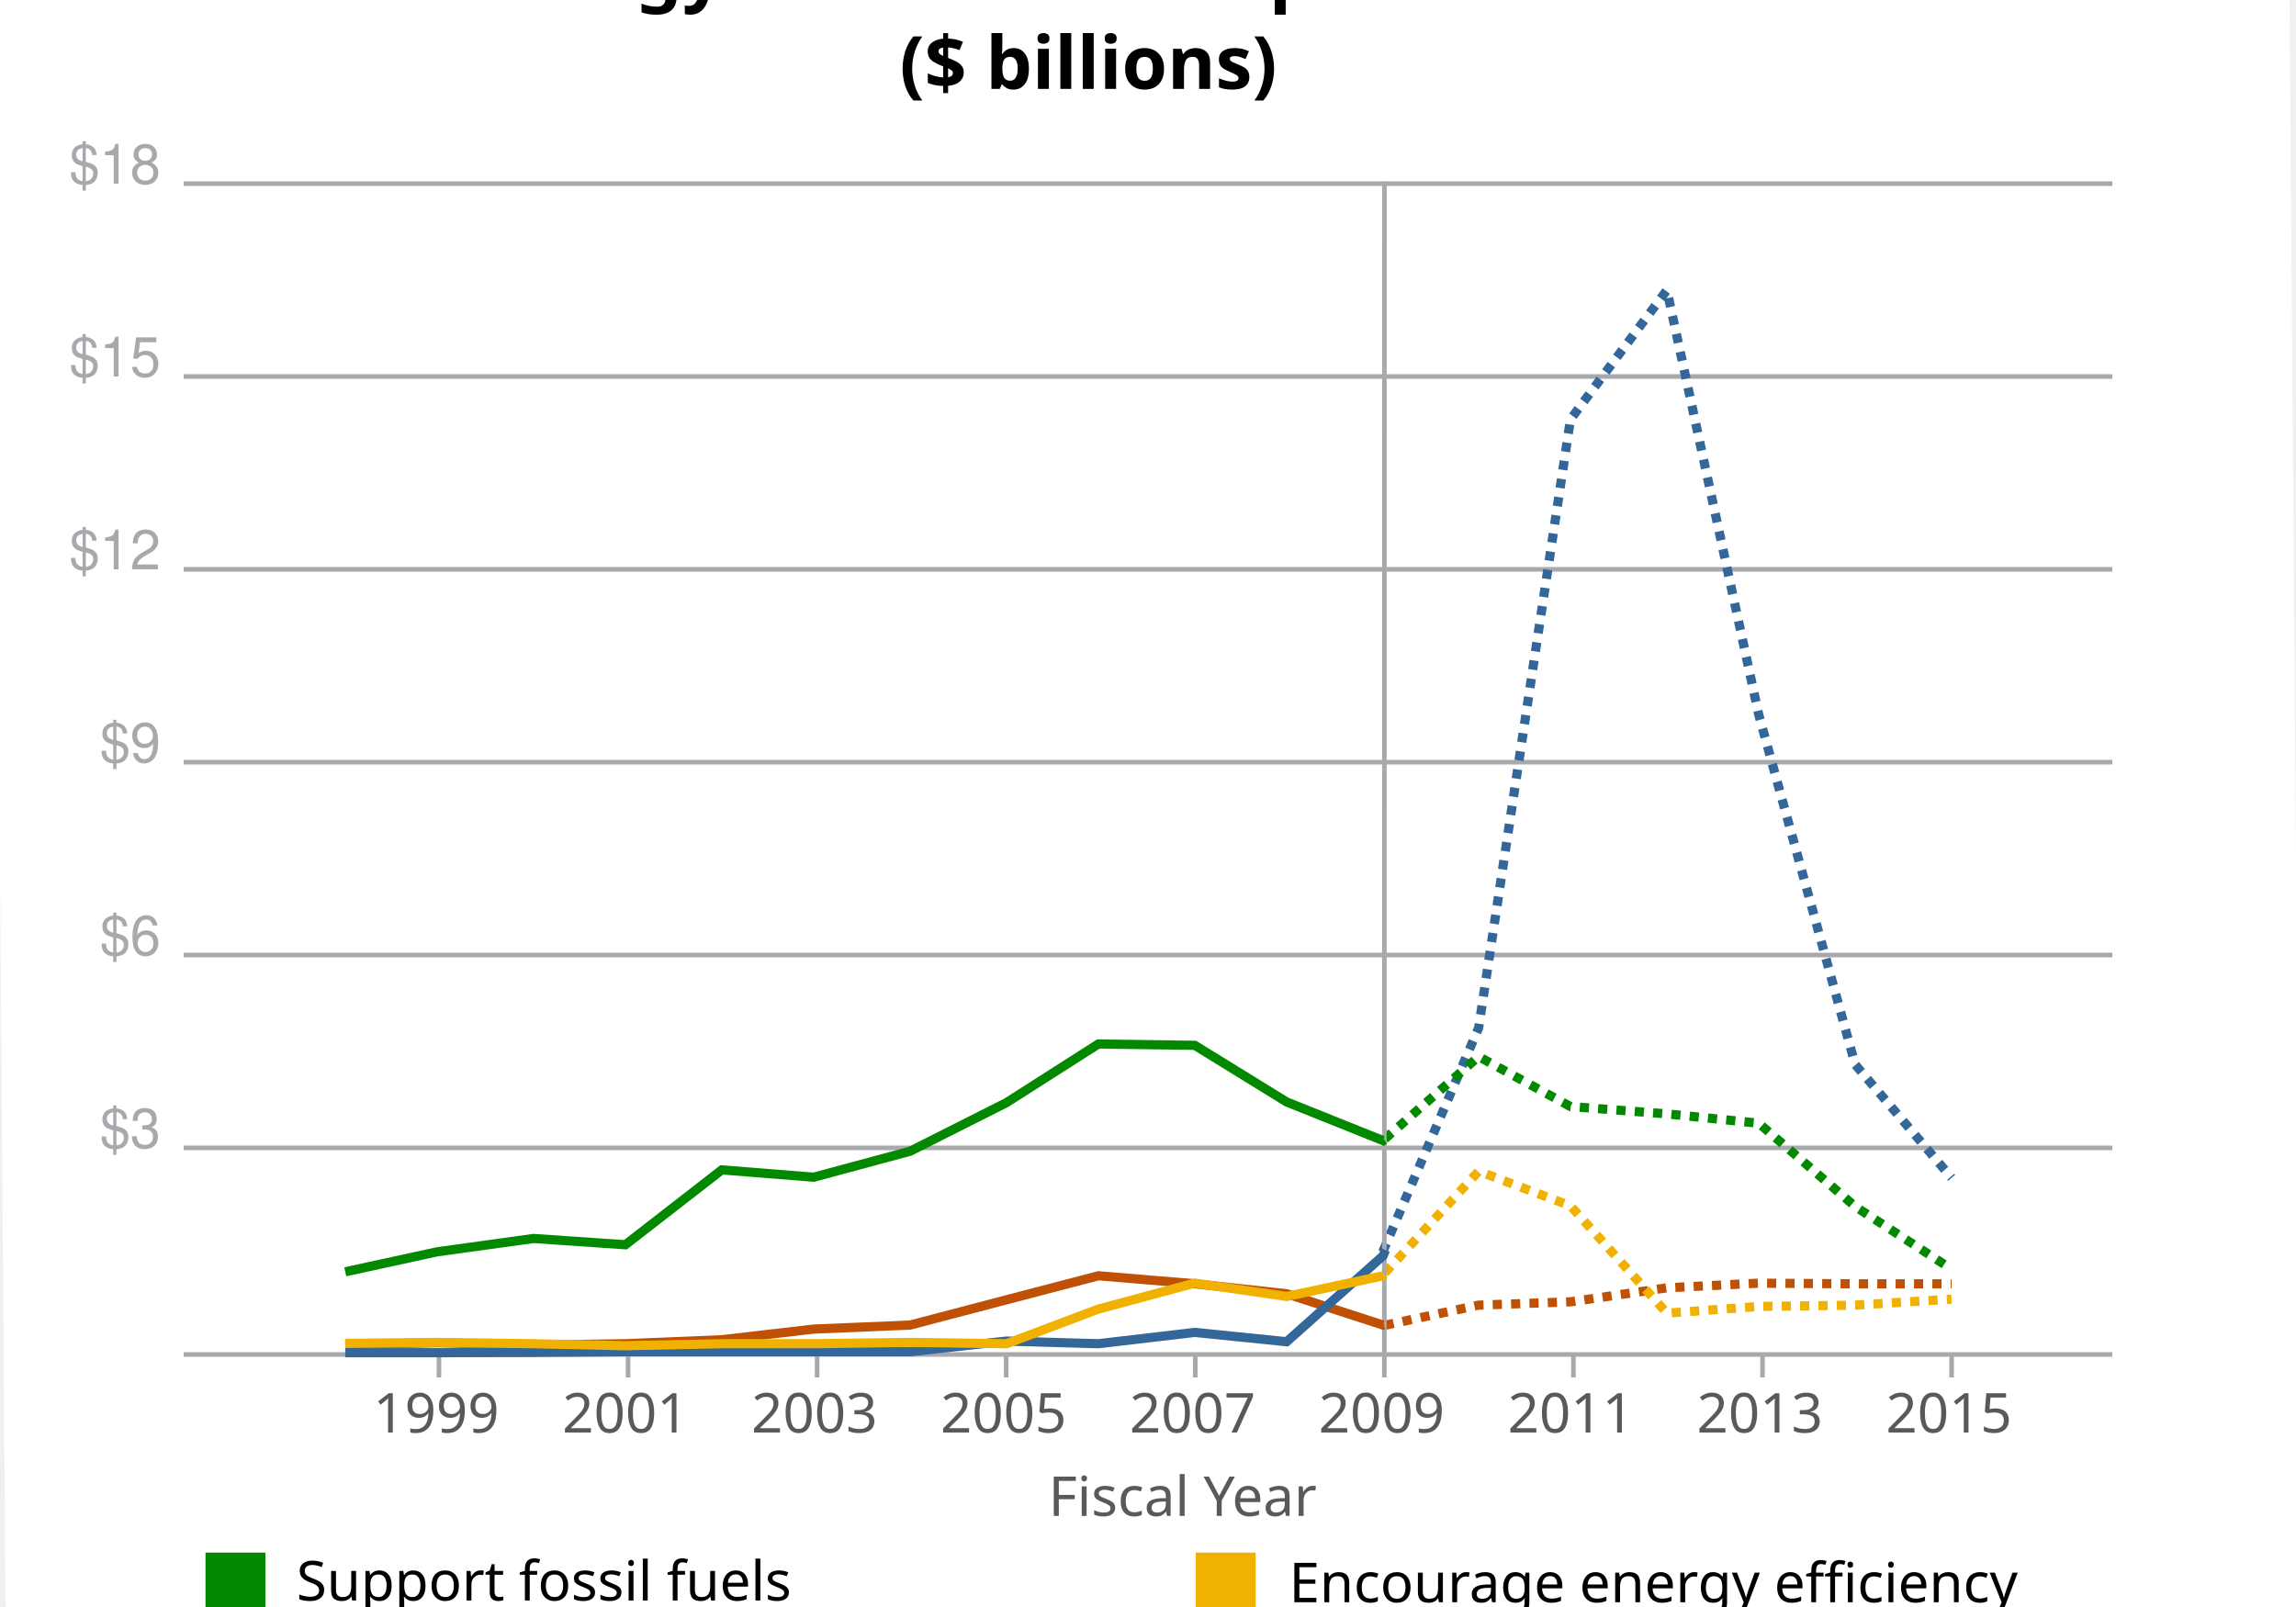
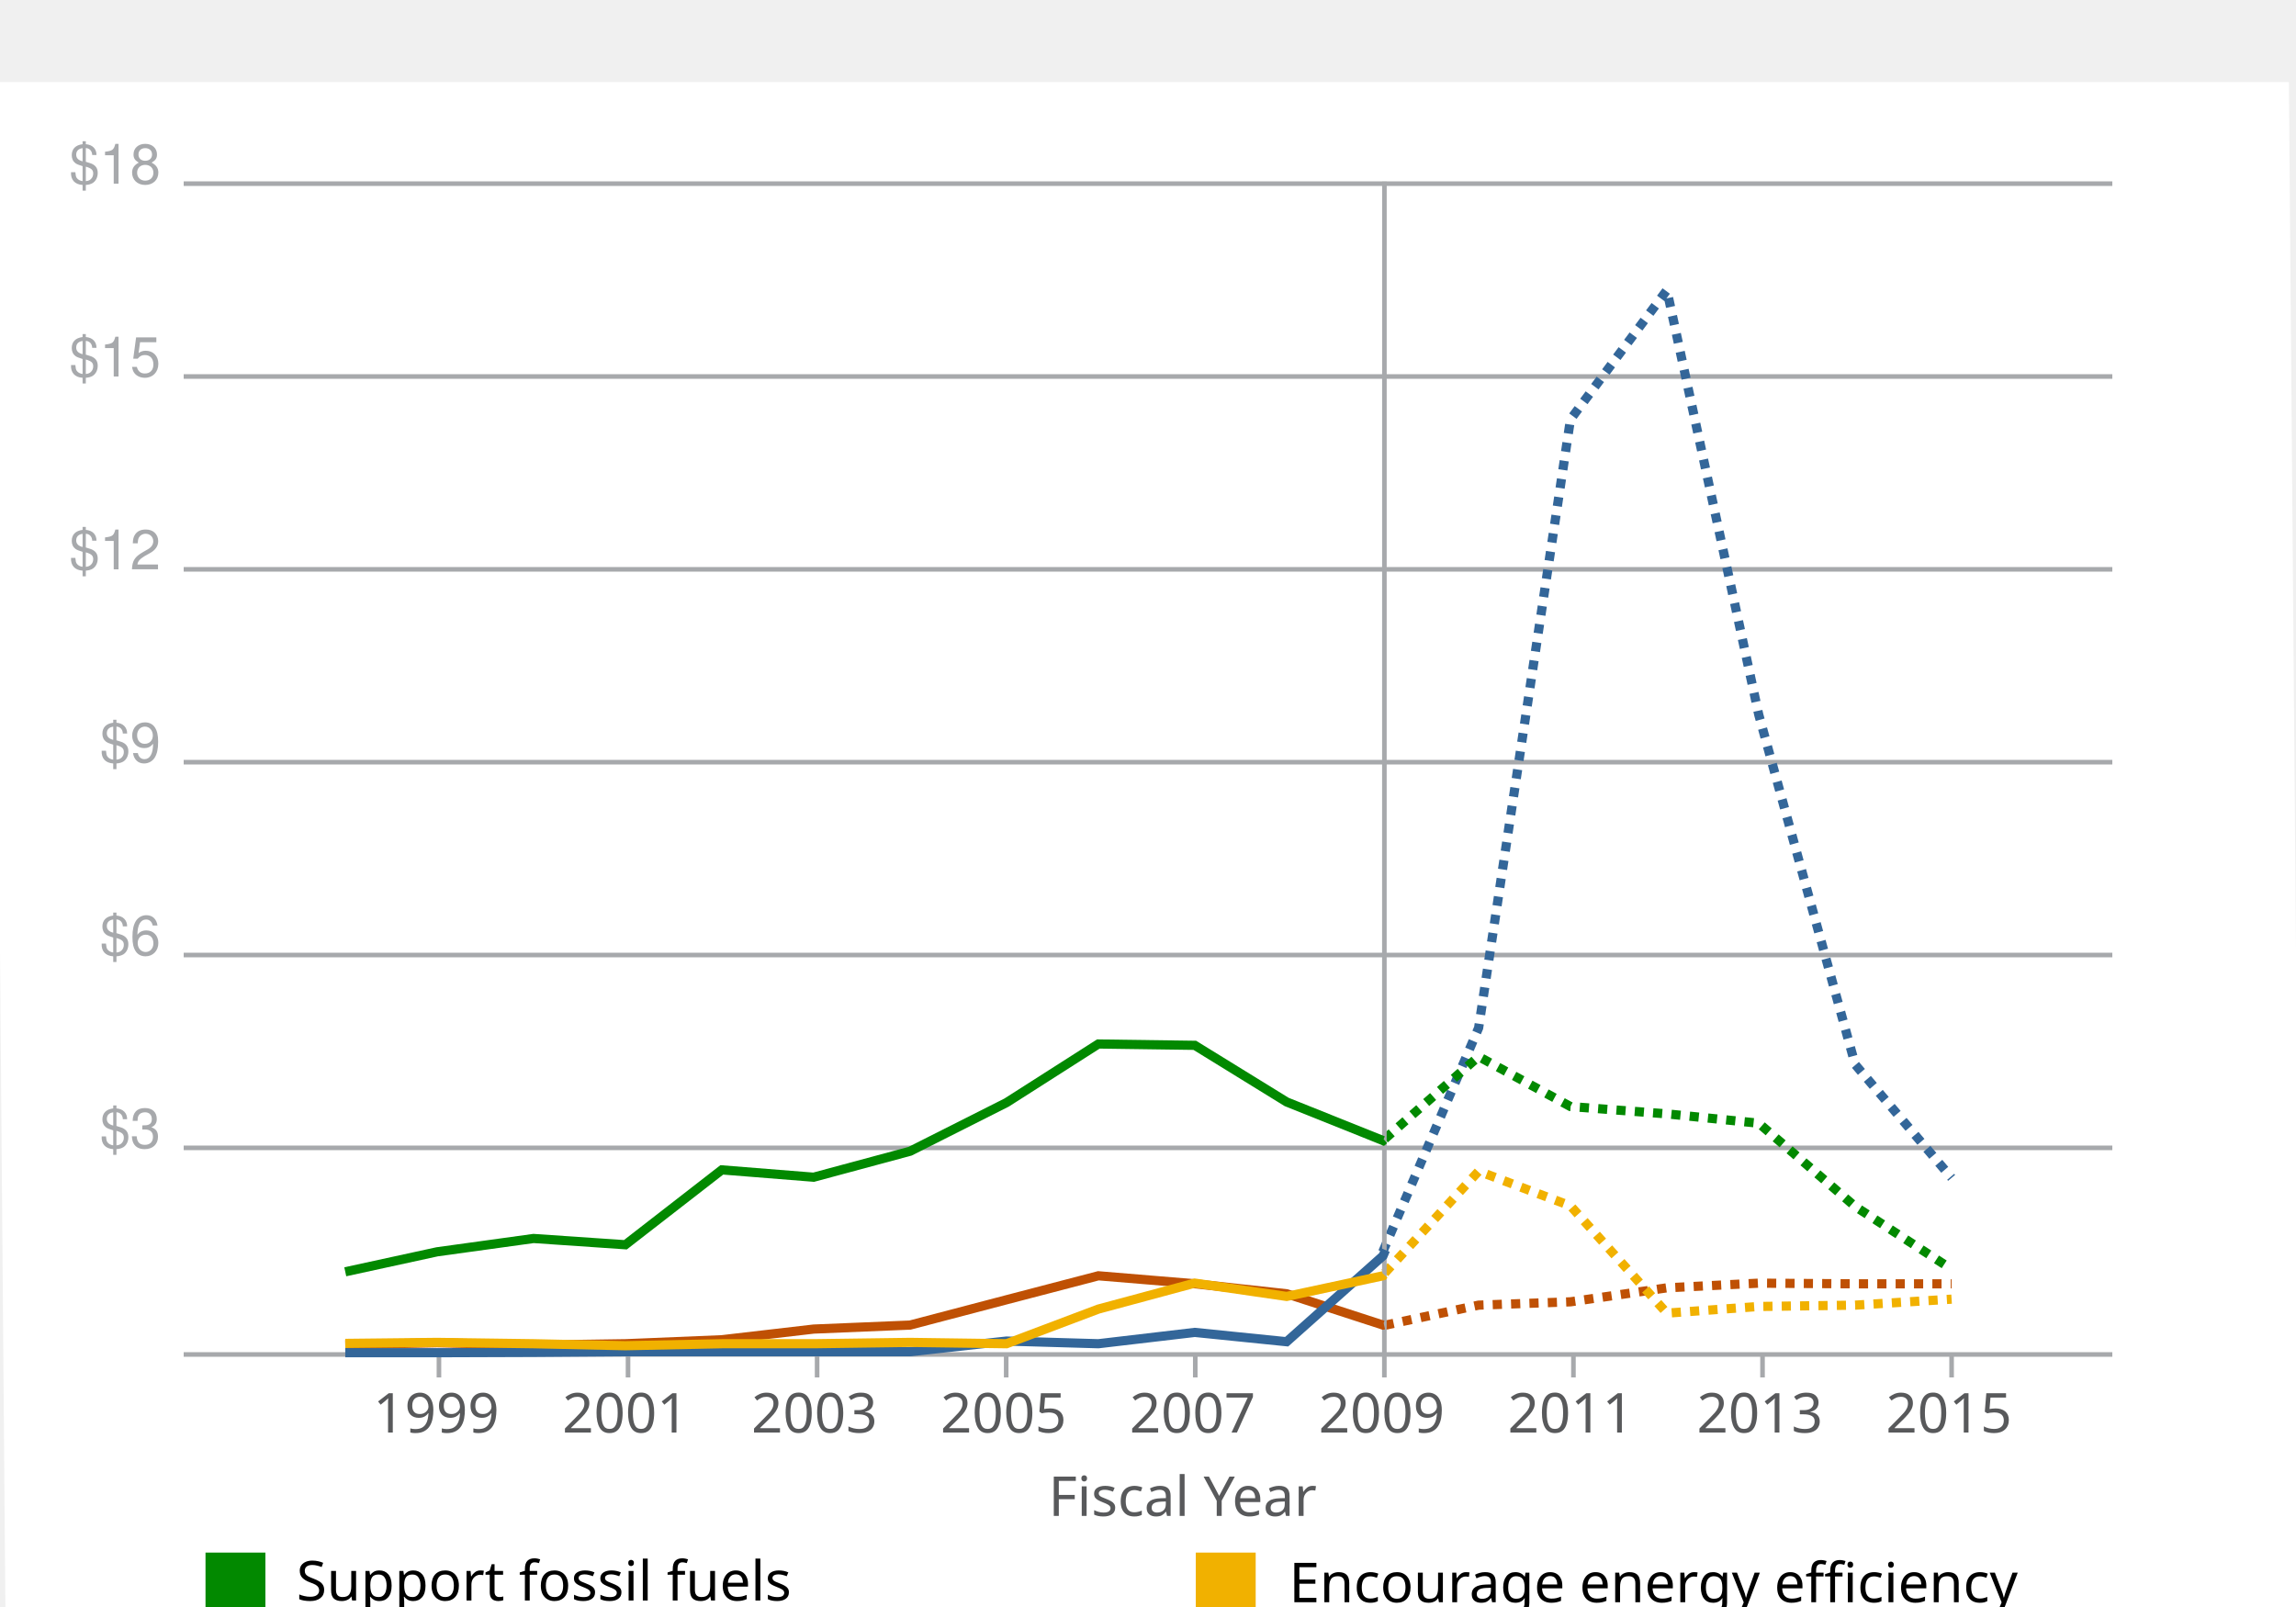
<svg xmlns="http://www.w3.org/2000/svg" height="350" version="1.1" width="500" id="svg2">
  <defs id="defs93">
    </defs>
  <style type="text/css" id="style4">
		

.x-axis-path, .y-gridline, .x-notch { fill:none; stroke: #a7a9ac; stroke-width:1; }



.y-gridline { stroke-width: 1; }

.y-axis-path, .y-axis-path2, .x-notch-left, .x-notch-right { display: none;}



.x-axis-label, .data-point-label {font-size: 12px; font-weight:normal; font-family: sans-serif; fill: #58595b; text-anchor:middle;}

.y-axis-label {font-size: 12px; font-family: helvetica; fill: #a7a9ac; text-anchor:end;}



.series-1-line { fill: none; stroke: #bf5004; stroke-width:2; }



.series-2-line { fill: none; stroke: #336699; stroke-width: 2;}

	</style>
-   <rect height="416.224" width="500" x="-1.401" y="-20.175" id="rect6" style="fill:#ffffff" transform="matrix(1,0,0.00745681,0.9999722,0,0)" />
+   <rect height="378.184" width="500" x="-1.698" y="17.867" id="rect6" style="fill:#ffffff" transform="matrix(1,0,0.00820685,0.9999663,0,0)" />
  <g id="x_axis" class="x-axis" transform="translate(40,40)">
    <path style="fill:none;stroke:#a7a9ac;stroke-width:1" id="path10" d="m 0,255 420,0" class="x-axis-path" />
    <path style="display:none" id="path12" d="M 0,255" class="x-notch-left" />
    <path style="display:none" id="path14" d="M 420,255" class="x-notch-right" />
  </g>
  <g id="y_axis" class="y-axis" transform="translate(40,40)">
    <path style="display:none" id="path17" d="M 0,255 0,0" class="y-axis-path" />
    <path id="path19" d="M 420,255 420,0" class="y-axis-path-2" />
    <path style="fill:none;stroke:#a7a9ac;stroke-width:1" id="path21" d="M 0,0 420,0" class="y-gridline" />
    <text style="font-size:12px;text-anchor:end;fill:#a7a9ac;font-family:helvetica" id="text23" y="0" x="-5" class="y-axis-label">$18</text>
    <path style="fill:none;stroke:#a7a9ac;stroke-width:1" id="path25" d="m 0,42 420,0" class="y-gridline" />
    <text style="font-size:12px;text-anchor:end;fill:#a7a9ac;font-family:helvetica" id="text27" y="42" x="-5" class="y-axis-label">$15</text>
    <path style="fill:none;stroke:#a7a9ac;stroke-width:1" id="path29" d="m 0,84 420,0" class="y-gridline" />
    <text style="font-size:12px;text-anchor:end;fill:#a7a9ac;font-family:helvetica" id="text31" y="84" x="-5" class="y-axis-label">$12</text>
    <path style="fill:none;stroke:#a7a9ac;stroke-width:1" id="path33" d="m 0,126 420,0" class="y-gridline" />
    <text style="font-size:12px;text-anchor:end;fill:#a7a9ac;font-family:helvetica" id="text35" y="126" x="-5" class="y-axis-label">$9</text>
    <path style="fill:none;stroke:#a7a9ac;stroke-width:1" id="path37" d="m 0,168 420,0" class="y-gridline" />
    <text style="font-size:12px;text-anchor:end;fill:#a7a9ac;font-family:helvetica" id="text39" y="168" x="-5" class="y-axis-label">$6</text>
    <path style="fill:none;stroke:#a7a9ac;stroke-width:1" id="path41" d="m 0,210 420,0" class="y-gridline" />
    <text style="font-size:12px;text-anchor:end;fill:#a7a9ac;font-family:helvetica" id="text43" y="210" x="-5" class="y-axis-label">$3</text>
  </g>
  <g id="g45" transform="translate(40,40)" style="fill:none;stroke:#000000;stroke-opacity:1">
    <path style="fill:none;stroke:#bf5004;stroke-width:2;stroke-opacity:1;fill-opacity:1;stroke-miterlimit:4;stroke-dasharray:2,2;stroke-dashoffset:0" d="M 301.534 288.644 L 322 284.258 L 342 283.532 L 363 280.484 L 383 279.468 L 404 279.613 L 425 279.613 " id="path3801" transform="translate(-40,-40)" />
    <path style="fill:none;stroke:#336699;stroke-width:2;stroke-opacity:1;fill-opacity:1;stroke-miterlimit:4;stroke-dasharray:2,2;stroke-dashoffset:0" d="M 301.11 272.679 L 322 223.872 L 342 91.343 L 363 63.182 L 383 155.648 L 404 231.856 L 425 256.533 " id="path3786" transform="translate(-40,-40)" />
    <path style="fill:none;stroke:#f1b100;stroke-opacity:1;stroke-width:2;stroke-miterlimit:4;stroke-dasharray:2,2;fill-opacity:1;stroke-dashoffset:0" d="M 301.57 277.253 L 322 255.081 L 342 262.63 L 363 286 L 383 284.549 L 404 284.258 L 425 282.952 " id="path3796" transform="translate(-40,-40)" />
    <path style="fill:none;stroke:#028900;stroke-opacity:1;stroke-width:2;stroke-miterlimit:4;stroke-dasharray:2,2;fill-opacity:1;stroke-dashoffset:0" d="M 301.566 248.053 L 322 230.114 L 342 241.001 L 363 242.598 L 383 244.63 L 404 262.775 L 425 276.42 " id="path3791" transform="translate(-40,-40)" />
  </g>
  <text style="font-size:12px;font-weight:normal;text-anchor:middle;fill:#58595b;font-family:sans-serif" id="text55" y="312" x="95" class="x-axis-label">1999</text>
  <path style="fill:none;stroke:#a7a9ac;stroke-width:1" id="path57" d="m 95.588,295 0,5" class="x-notch" />
  <text style="font-size:12px;font-weight:normal;text-anchor:middle;fill:#58595b;font-family:sans-serif" id="text59" y="312" x="136.176" class="x-axis-label">2001</text>
  <path style="fill:none;stroke:#a7a9ac;stroke-width:1" id="path61" d="m 136.765,295 0,5" class="x-notch" />
  <text style="font-size:12px;font-weight:normal;text-anchor:middle;fill:#58595b;font-family:sans-serif" id="text63" y="312" x="177.353" class="x-axis-label">2003</text>
  <path style="fill:none;stroke:#a7a9ac;stroke-width:1" id="path65" d="m 177.941,295 0,5" class="x-notch" />
  <text style="font-size:12px;font-weight:normal;text-anchor:middle;fill:#58595b;font-family:sans-serif" id="text67" y="312" x="218.529" class="x-axis-label">2005</text>
  <path style="fill:none;stroke:#a7a9ac;stroke-width:1" id="path69" d="m 219.118,295 0,5" class="x-notch" />
  <text style="font-size:12px;font-weight:normal;text-anchor:middle;fill:#58595b;font-family:sans-serif" id="text71" y="312" x="259.706" class="x-axis-label">2007</text>
  <path style="fill:none;stroke:#a7a9ac;stroke-width:1" id="path73" d="m 260.294,295 0,5" class="x-notch" />
  <text style="font-size:12px;font-weight:normal;text-anchor:middle;fill:#58595b;font-family:sans-serif" id="text75" y="312" x="300.882" class="x-axis-label">2009</text>
  <path style="fill:none;stroke:#a7a9ac;stroke-width:1" id="path77" d="M 301.486,39.56 301.471,300" class="x-notch" />
  <text style="font-size:12px;font-weight:normal;text-anchor:middle;fill:#58595b;font-family:sans-serif" id="text79" y="312" x="342.059" class="x-axis-label">2011</text>
  <path style="fill:none;stroke:#a7a9ac;stroke-width:1" id="path81" d="m 342.647,295 0,5" class="x-notch" />
  <text style="font-size:12px;font-weight:normal;text-anchor:middle;fill:#58595b;font-family:sans-serif" id="text83" y="312" x="383.235" class="x-axis-label">2013</text>
  <path style="fill:none;stroke:#a7a9ac;stroke-width:1" id="path85" d="m 383.824,295 0,5" class="x-notch" />
  <text style="font-size:12px;font-weight:normal;text-anchor:middle;fill:#58595b;font-family:sans-serif" id="text87" y="312" x="424.412" class="x-axis-label">2015</text>
  <path style="fill:none;stroke:#a7a9ac;stroke-width:1" id="path89" d="m 425,295 0,5" class="x-notch" />
  <g id="g3873" transform="translate(-169.3931,346.6259)">
    <g id="g3800" transform="translate(130.6693,-334.1304)">
      <rect style="fill:#028900;fill-opacity:1;stroke:none" id="rect3675" width="13.043" height="13.043" x="83.478" y="325.652" />
      <rect style="fill:#336699;fill-opacity:1;stroke:none" id="rect3675-3" width="13.043" height="13.043" x="83.478" y="341.739" />
      <text xml:space="preserve" style="font-size:12px;font-style:normal;font-weight:normal;fill:#000000;fill-opacity:1;stroke:none;font-family:sans;-inkscape-font-specification:sans" x="103.284" y="336.087" id="text3739">
        <tspan id="tspan3741" x="103.284" y="336.087">Support fossil fuels</tspan>
      </text>
      <text xml:space="preserve" style="font-size:12px;font-style:normal;font-weight:normal;fill:#000000;fill-opacity:1;stroke:none;font-family:sans;-inkscape-font-specification:sans" x="104.368" y="352.361" id="text3739-3">
        <tspan x="104.368" y="352.361" id="tspan2885">Support renewable and </tspan>
        <tspan x="104.368" y="367.361" id="tspan2889">alternative fuels</tspan>
        <tspan x="104.368" y="382.361" id="tspan3790" />
      </text>
    </g>
    <rect y="-8.478" x="429.8" height="13.043" width="13.043" id="rect3675-5" style="fill:#f1b100;fill-opacity:1;stroke:none" />
    <rect y="23.609" x="429.8" height="13.043" width="13.043" id="rect3675-1" style="fill:#bf5004;fill-opacity:1;stroke:none" />
    <text id="text3739-1" y="2.33" x="450.11" style="font-size:12px;font-style:normal;font-weight:normal;fill:#000000;fill-opacity:1;stroke:none;font-family:sans;-inkscape-font-specification:sans" xml:space="preserve">
      <tspan y="2.33" x="450.11" id="tspan3741-2">Encourage energy efficiency </tspan>
      <tspan id="tspan2881" y="17.33" x="450.11">or conservation</tspan>
    </text>
    <text id="text3739-4" y="34.604" x="449.606" style="font-size:12px;font-style:normal;font-weight:normal;fill:#000000;fill-opacity:1;stroke:none;font-family:sans;-inkscape-font-specification:sans" xml:space="preserve">
      <tspan y="34.604" x="449.606" id="tspan3741-7">Multi-use</tspan>
    </text>
  </g>
  <text xml:space="preserve" style="font-size:16px;font-style:normal;font-weight:bold;text-align:center;text-anchor:middle;fill:#000000;fill-opacity:1;stroke:none;font-family:sans;-inkscape-font-specification:Andale Mono Bold" x="243.25" y="-0.643" id="text3890">
-     <tspan id="tspan3892" x="243.25" y="-0.643">Energy Related Tax Expenditures</tspan>
-     <tspan x="243.25" y="19.357" id="tspan3894">($ billions)</tspan>
+     <tspan x="243.25" y="19.357" id="tspan3894" />
  </text>
  <text class="x-axis-label" x="257.542" y="330.161" id="text57-6" style="font-size:12px;font-weight:normal;text-anchor:middle;fill:#58595b;font-family:sans-serif">Fiscal Year</text>
  <path style="fill:none;stroke:#bf5004;stroke-width:2" d="M 75.19 292.877 L 95.19 292.442 L 116.19 292.949 L 136.19 292.659 L 157.19 291.789 L 177.19 289.468 L 198.19 288.597 L 219.19 283.085 L 239.19 277.862 L 260.19 279.603 L 280.19 281.779 L 301.19 288.597 L 301.406 288.551 " id="path47-9" />
  <path style="fill:none;stroke:#336699;stroke-width:2" d="M 75.19 294.618 L 95.19 294.618 L 116.19 294.545 L 136.19 294.4 L 157.19 294.4 L 177.19 294.4 L 198.19 294.4 L 219.19 292.079 L 239.19 292.659 L 260.19 290.193 L 280.19 292.224 L 301.19 273.51 L 301.717 272.258 " id="path49-0" />
  <path style="fill:none;stroke:#f1b100;stroke-width:2;stroke-miterlimit:4;stroke-opacity:1;stroke-dasharray:none" d="M 75.19 292.587 L 95.19 292.369 L 116.19 292.659 L 136.19 293.094 L 157.19 292.659 L 177.19 292.659 L 198.19 292.369 L 219.19 292.659 L 239.19 285.116 L 260.19 279.458 L 280.19 282.359 L 301.19 277.862 L 301.414 277.617 " id="path51-9" />
  <path style="fill:none;stroke:#028900;stroke-width:2;stroke-miterlimit:4;stroke-opacity:1;stroke-dasharray:none" d="M 75.19 276.992 L 95.19 272.64 L 116.19 269.738 L 136.19 271.102 L 157.19 254.796 L 177.19 256.392 L 198.19 250.735 L 219.19 240.145 L 239.19 227.379 L 260.19 227.669 L 280.19 240 L 301.19 248.414 L 301.407 248.223 " id="path53-1" />
</svg>
